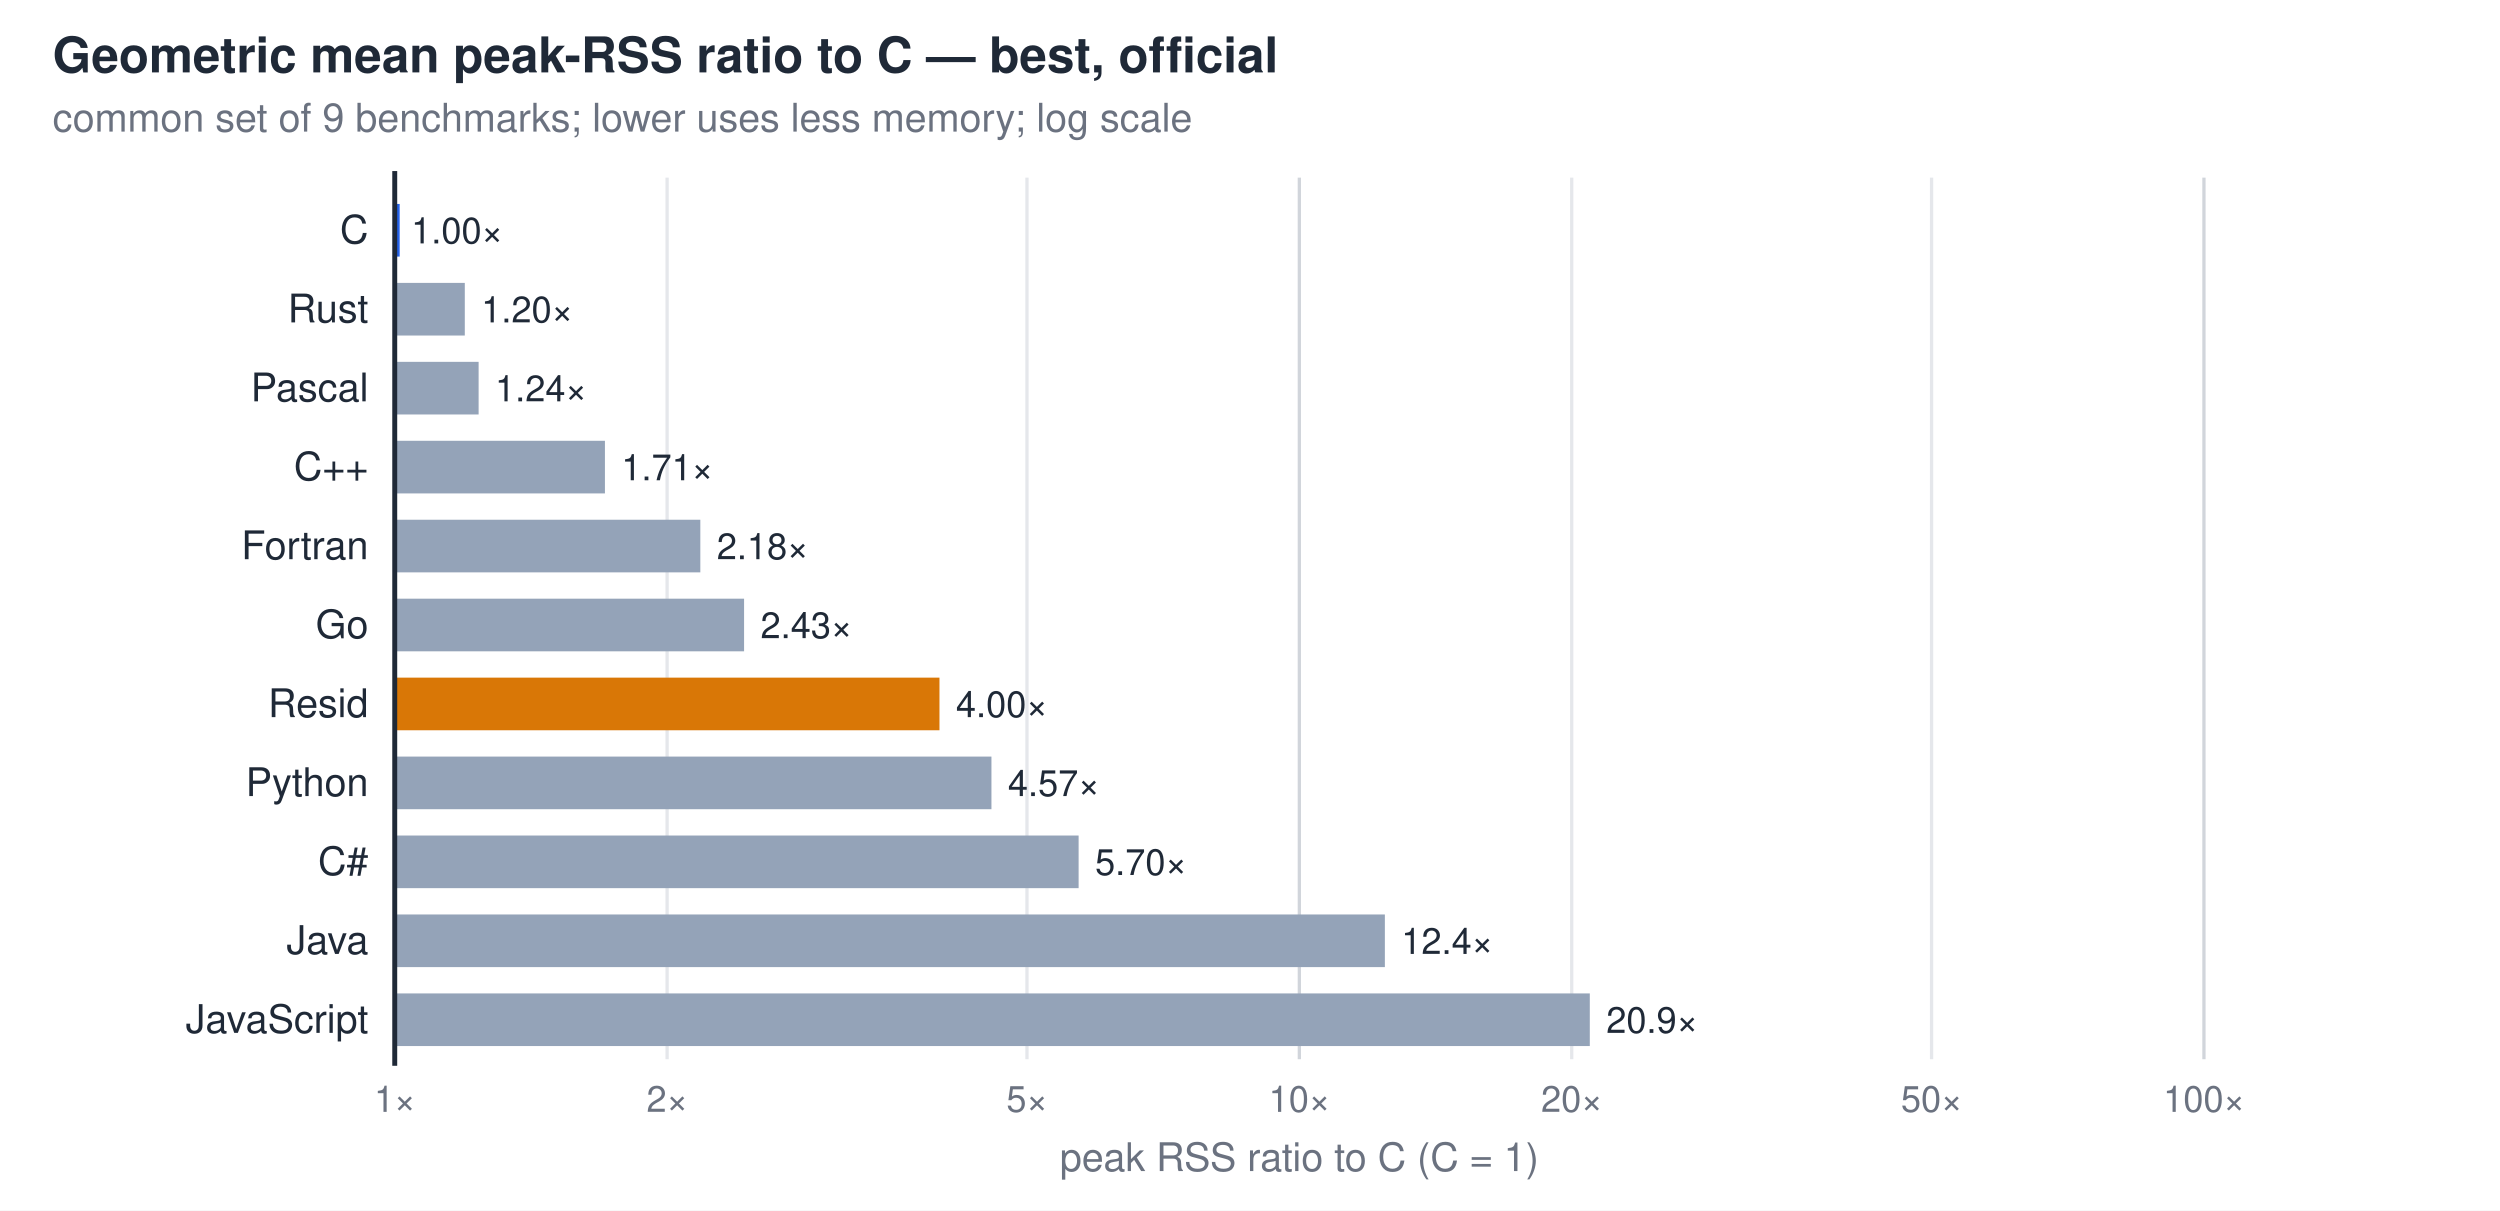
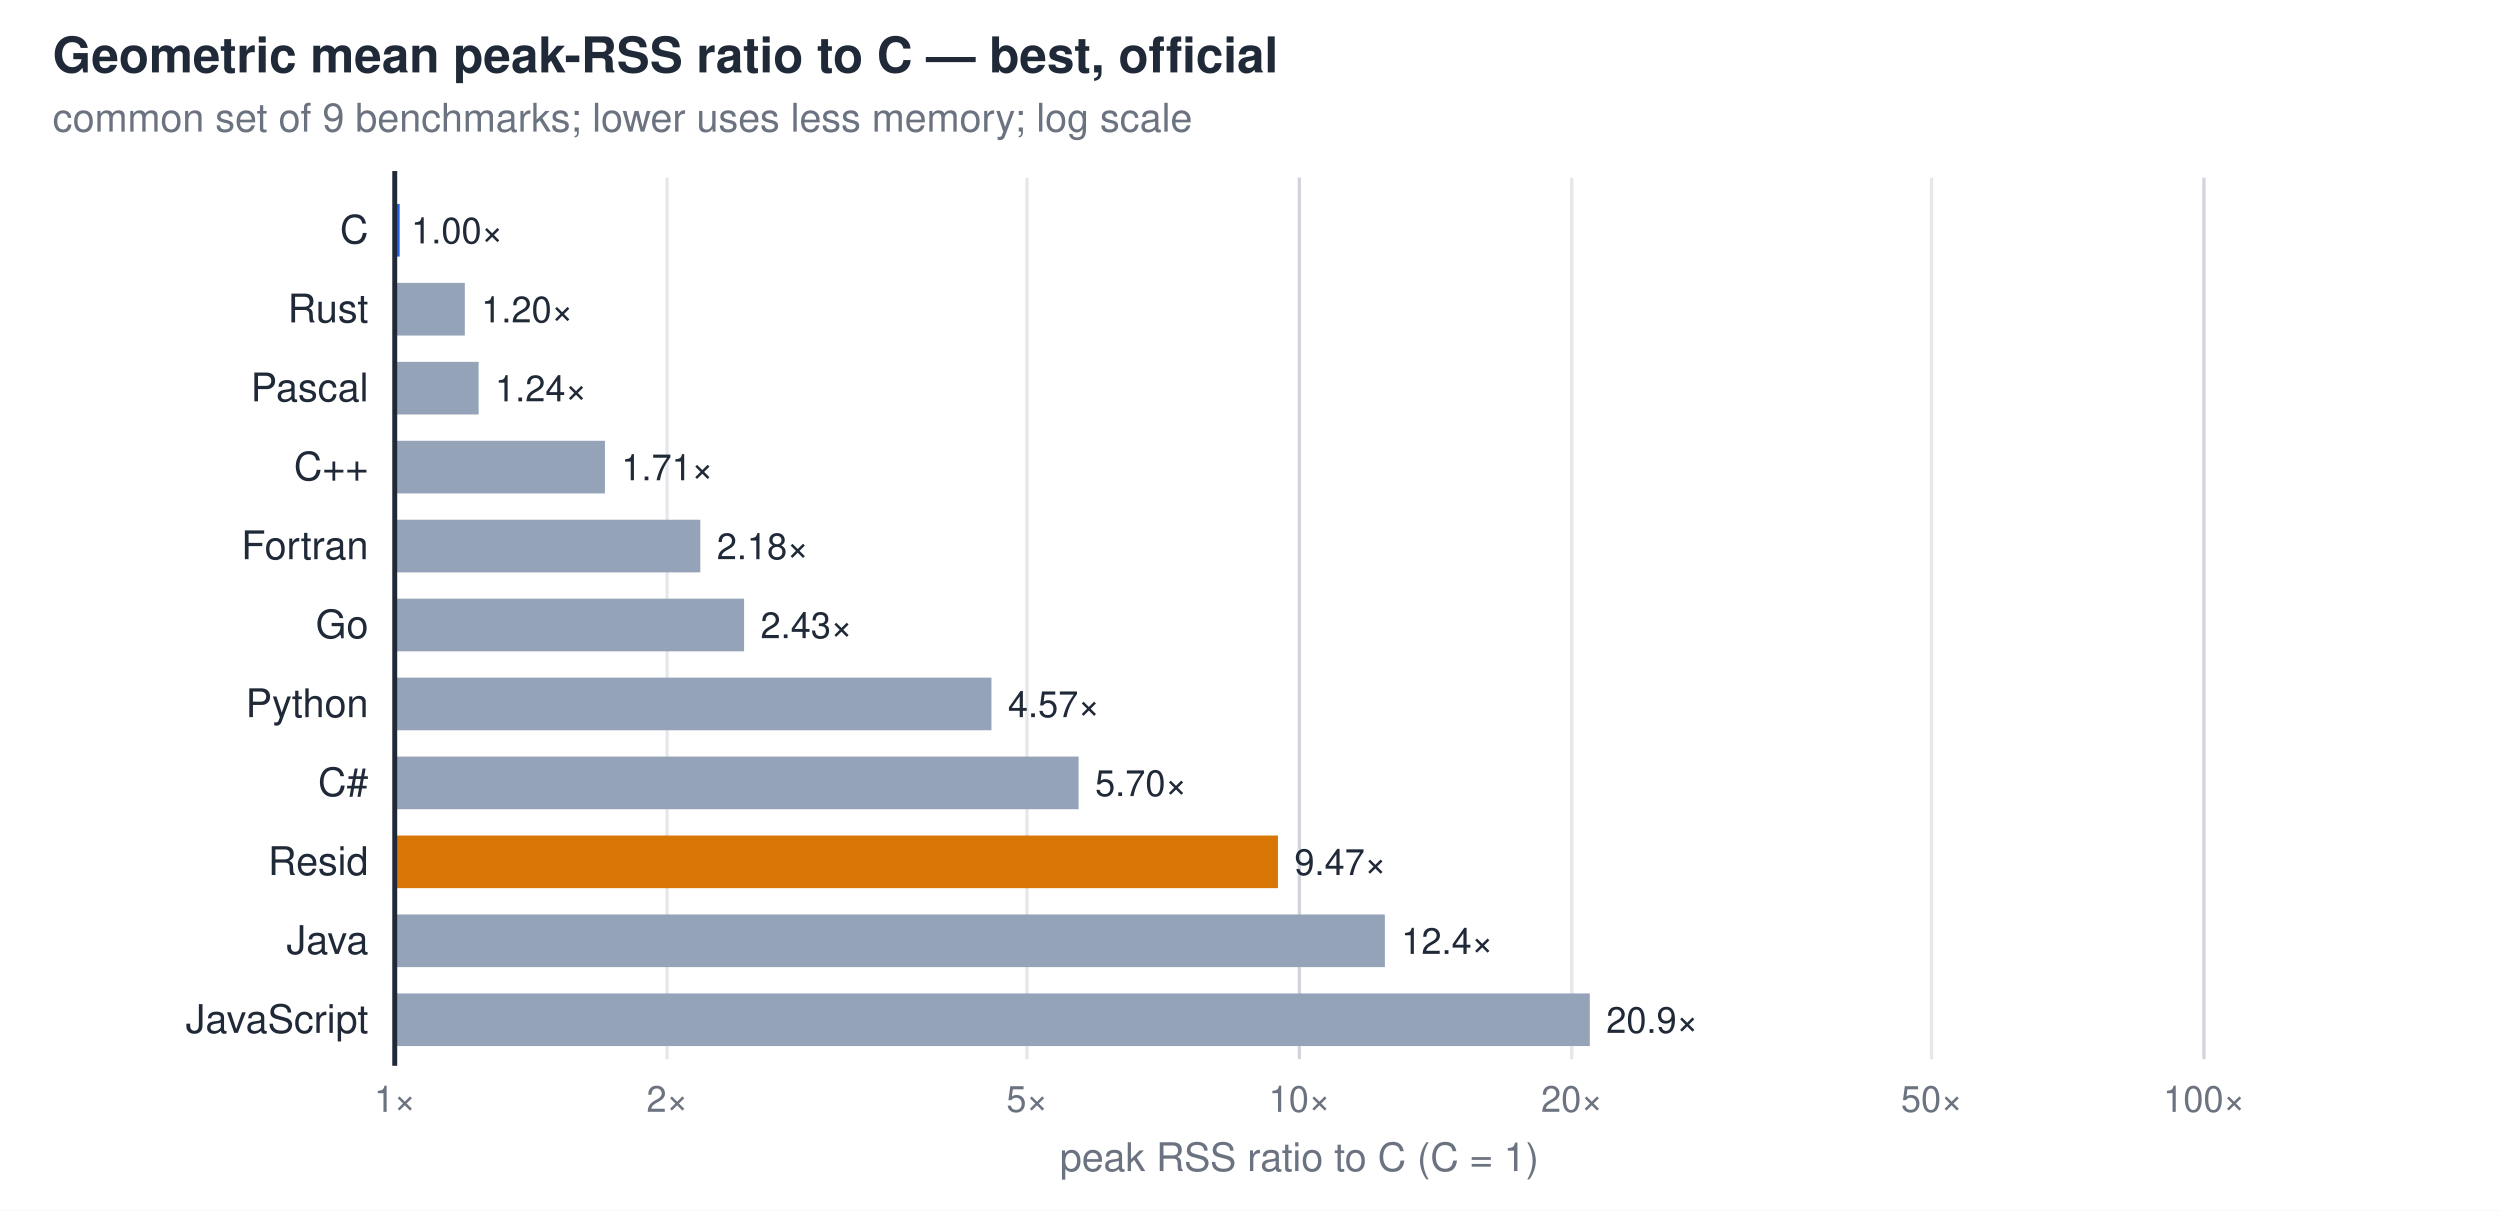
<svg xmlns="http://www.w3.org/2000/svg" width="760" height="368" viewBox="0 0 760 368" font-family="Helvetica, Arial, sans-serif" font-size="12">
  <rect x="0" y="0" width="760" height="368" fill="#ffffff" />
  <text x="16" y="22" font-size="15" font-weight="bold" fill="#1f2937">Geometric mean peak-RSS ratio to C — best, official</text>
  <text x="16" y="40" fill="#6b7280">common set of 9 benchmarks; lower uses less memory; log scale</text>
  <line x1="120.0" y1="54" x2="120.0" y2="322" stroke="#d1d5db" stroke-width="1" />
  <text x="120.0" y="338" text-anchor="middle" fill="#6b7280" font-size="11">1×</text>
  <line x1="202.8" y1="54" x2="202.8" y2="322" stroke="#e5e7eb" stroke-width="1" />
  <text x="202.8" y="338" text-anchor="middle" fill="#6b7280" font-size="11">2×</text>
  <line x1="312.2" y1="54" x2="312.2" y2="322" stroke="#e5e7eb" stroke-width="1" />
  <text x="312.2" y="338" text-anchor="middle" fill="#6b7280" font-size="11">5×</text>
  <line x1="395.0" y1="54" x2="395.0" y2="322" stroke="#d1d5db" stroke-width="1" />
  <text x="395.0" y="338" text-anchor="middle" fill="#6b7280" font-size="11">10×</text>
  <line x1="477.8" y1="54" x2="477.8" y2="322" stroke="#e5e7eb" stroke-width="1" />
  <text x="477.8" y="338" text-anchor="middle" fill="#6b7280" font-size="11">20×</text>
  <line x1="587.2" y1="54" x2="587.2" y2="322" stroke="#e5e7eb" stroke-width="1" />
  <text x="587.2" y="338" text-anchor="middle" fill="#6b7280" font-size="11">50×</text>
  <line x1="670.0" y1="54" x2="670.0" y2="322" stroke="#d1d5db" stroke-width="1" />
  <text x="670.0" y="338" text-anchor="middle" fill="#6b7280" font-size="11">100×</text>
  <text x="112" y="74.0" text-anchor="end" fill="#1f2937">C</text>
  <rect x="120.0" y="62" width="1.5" height="16" fill="#2563eb" />
  <text x="125.0" y="74.0" fill="#1f2937" font-size="11">1.00×</text>
  <text x="112" y="98.0" text-anchor="end" fill="#1f2937">Rust</text>
  <rect x="120.0" y="86" width="21.3" height="16" fill="#94a3b8" />
  <text x="146.3" y="98.0" fill="#1f2937" font-size="11">1.20×</text>
  <text x="112" y="122.0" text-anchor="end" fill="#1f2937">Pascal</text>
  <rect x="120.0" y="110" width="25.5" height="16" fill="#94a3b8" />
  <text x="150.5" y="122.0" fill="#1f2937" font-size="11">1.24×</text>
  <text x="112" y="146.0" text-anchor="end" fill="#1f2937">C++</text>
  <rect x="120.0" y="134" width="63.9" height="16" fill="#94a3b8" />
  <text x="188.9" y="146.0" fill="#1f2937" font-size="11">1.71×</text>
  <text x="112" y="170.0" text-anchor="end" fill="#1f2937">Fortran</text>
  <rect x="120.0" y="158" width="92.9" height="16" fill="#94a3b8" />
  <text x="217.9" y="170.0" fill="#1f2937" font-size="11">2.18×</text>
  <text x="112" y="194.0" text-anchor="end" fill="#1f2937">Go</text>
  <rect x="120.0" y="182" width="106.2" height="16" fill="#94a3b8" />
  <text x="231.2" y="194.0" fill="#1f2937" font-size="11">2.43×</text>
-   <text x="112" y="218.0" text-anchor="end" fill="#1f2937">Resid</text>
-   <rect x="120.0" y="206" width="165.6" height="16" fill="#d97706" />
-   <text x="290.6" y="218.0" fill="#1f2937" font-size="11">4.00×</text>
-   <text x="112" y="242.0" text-anchor="end" fill="#1f2937">Python</text>
-   <rect x="120.0" y="230" width="181.4" height="16" fill="#94a3b8" />
-   <text x="306.4" y="242.0" fill="#1f2937" font-size="11">4.57×</text>
-   <text x="112" y="266.0" text-anchor="end" fill="#1f2937">C#</text>
-   <rect x="120.0" y="254" width="207.9" height="16" fill="#94a3b8" />
-   <text x="332.9" y="266.0" fill="#1f2937" font-size="11">5.70×</text>
+   <text x="112" y="218.0" text-anchor="end" fill="#1f2937">Python</text>
+   <rect x="120.0" y="206" width="181.4" height="16" fill="#94a3b8" />
+   <text x="306.4" y="218.0" fill="#1f2937" font-size="11">4.57×</text>
+   <text x="112" y="242.0" text-anchor="end" fill="#1f2937">C#</text>
+   <rect x="120.0" y="230" width="207.9" height="16" fill="#94a3b8" />
+   <text x="332.9" y="242.0" fill="#1f2937" font-size="11">5.70×</text>
+   <text x="112" y="266.0" text-anchor="end" fill="#1f2937">Resid</text>
+   <rect x="120.0" y="254" width="268.5" height="16" fill="#d97706" />
+   <text x="393.5" y="266.0" fill="#1f2937" font-size="11">9.47×</text>
  <text x="112" y="290.0" text-anchor="end" fill="#1f2937">Java</text>
  <rect x="120.0" y="278" width="301.0" height="16" fill="#94a3b8" />
  <text x="426.0" y="290.0" fill="#1f2937" font-size="11">12.4×</text>
  <text x="112" y="314.0" text-anchor="end" fill="#1f2937">JavaScript</text>
  <rect x="120.0" y="302" width="363.3" height="16" fill="#94a3b8" />
  <text x="488.3" y="314.0" fill="#1f2937" font-size="11">20.9×</text>
  <line x1="120.0" y1="52" x2="120.0" y2="324" stroke="#1f2937" stroke-width="1.5" />
  <text x="395.0" y="356" text-anchor="middle" fill="#6b7280">peak RSS ratio to C (C = 1)</text>
</svg>
